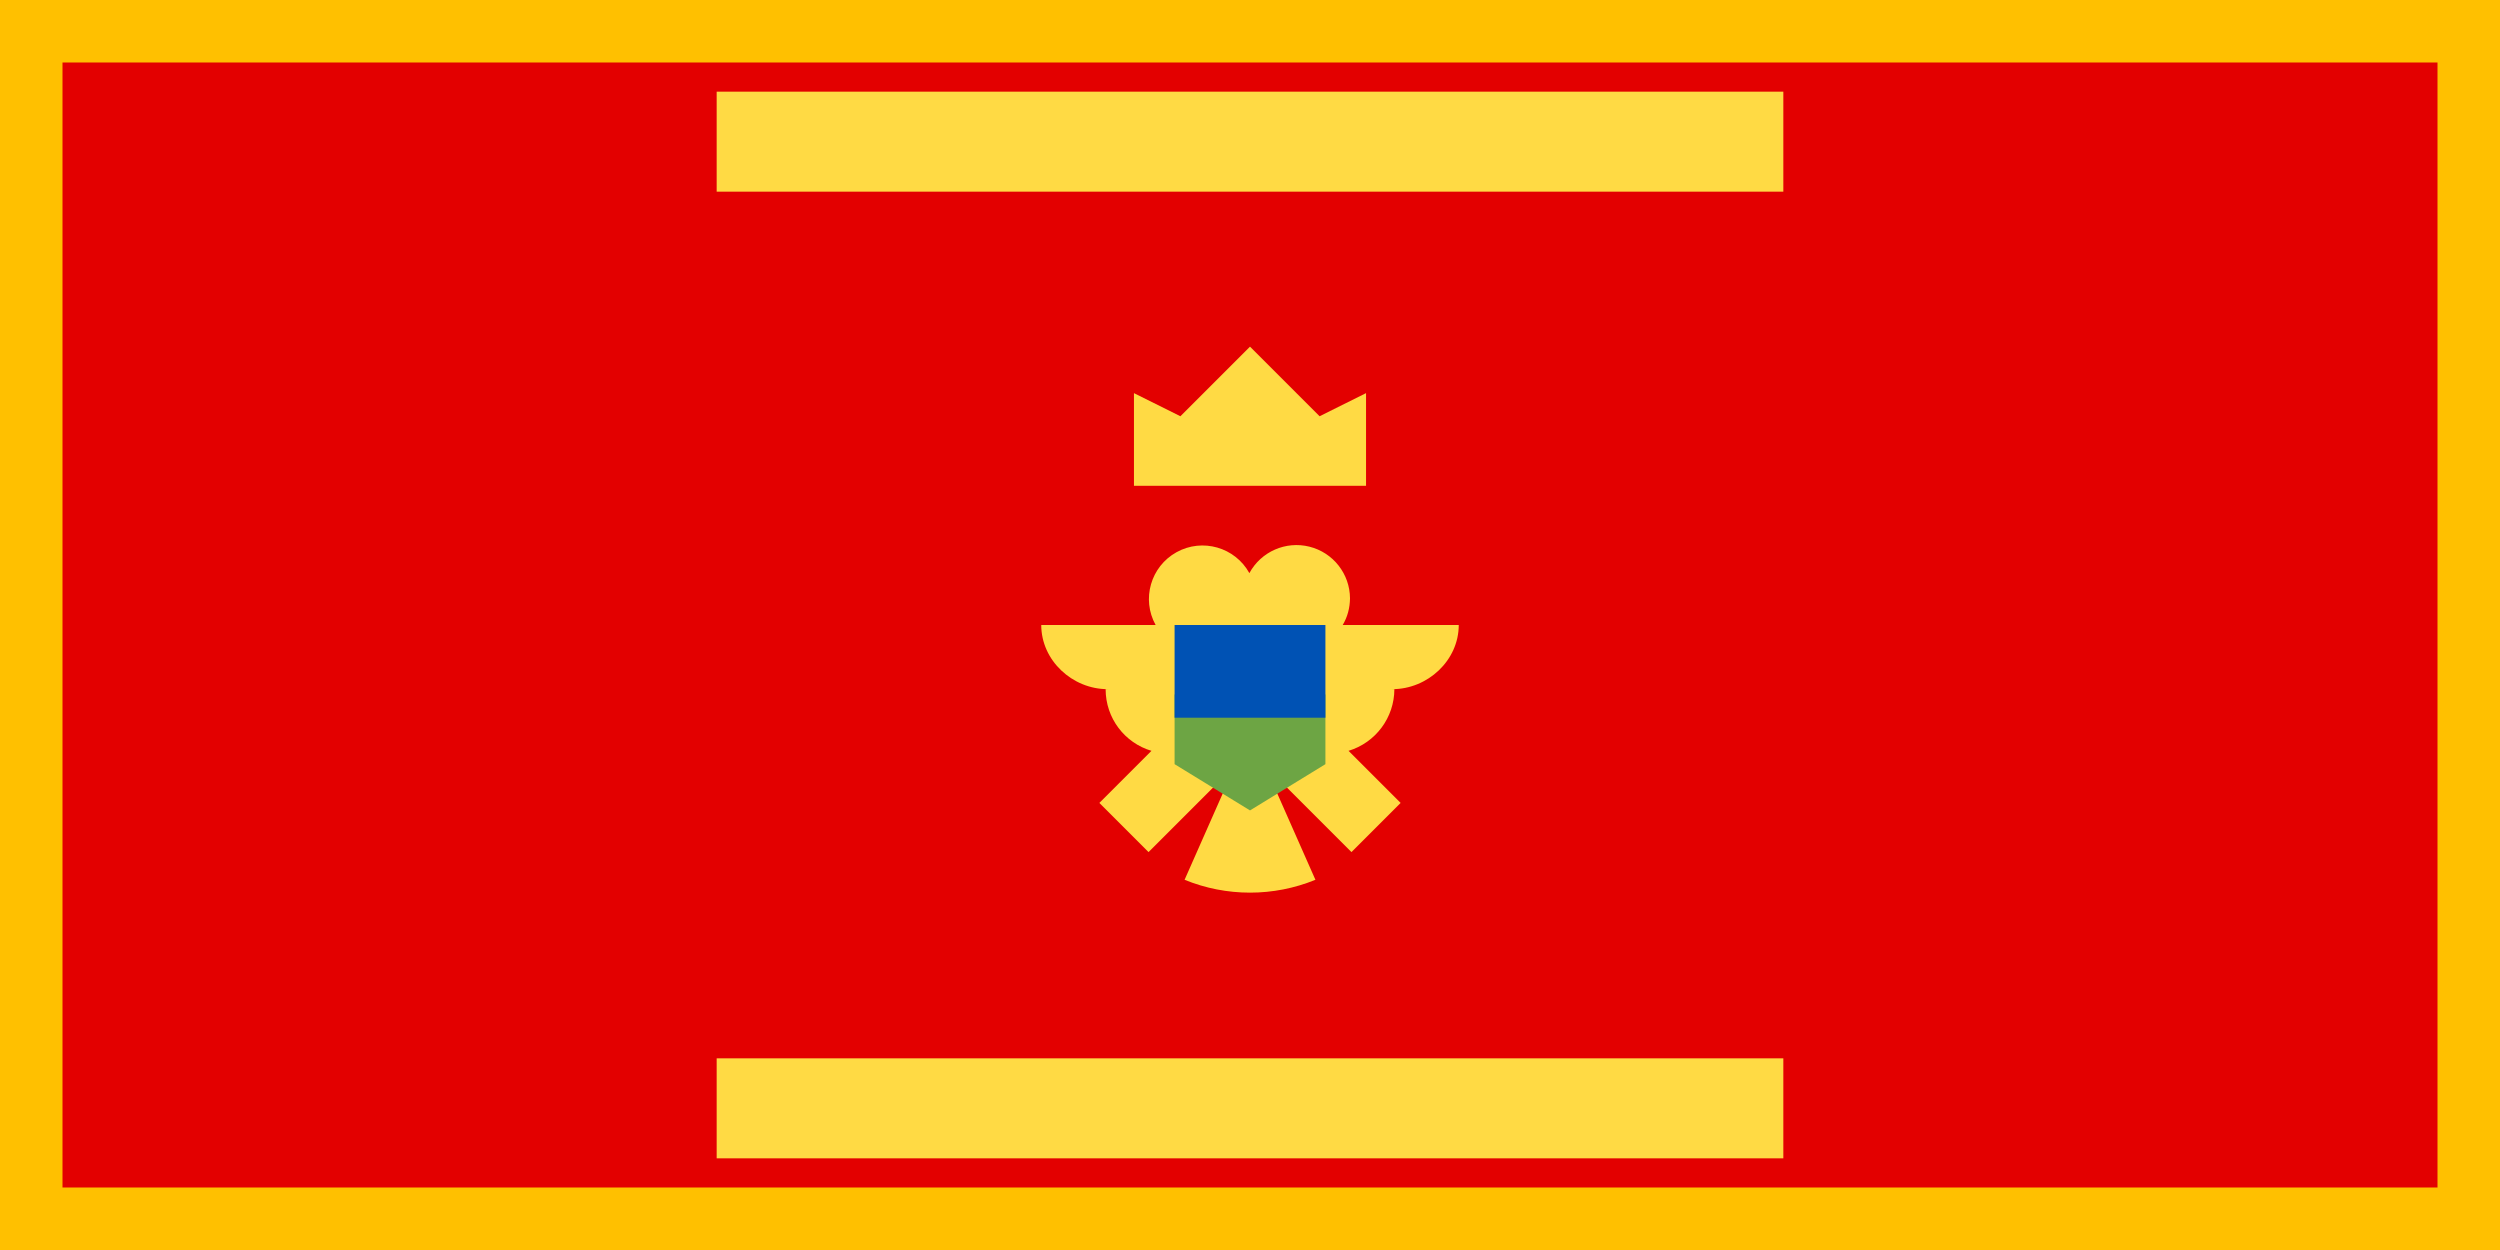
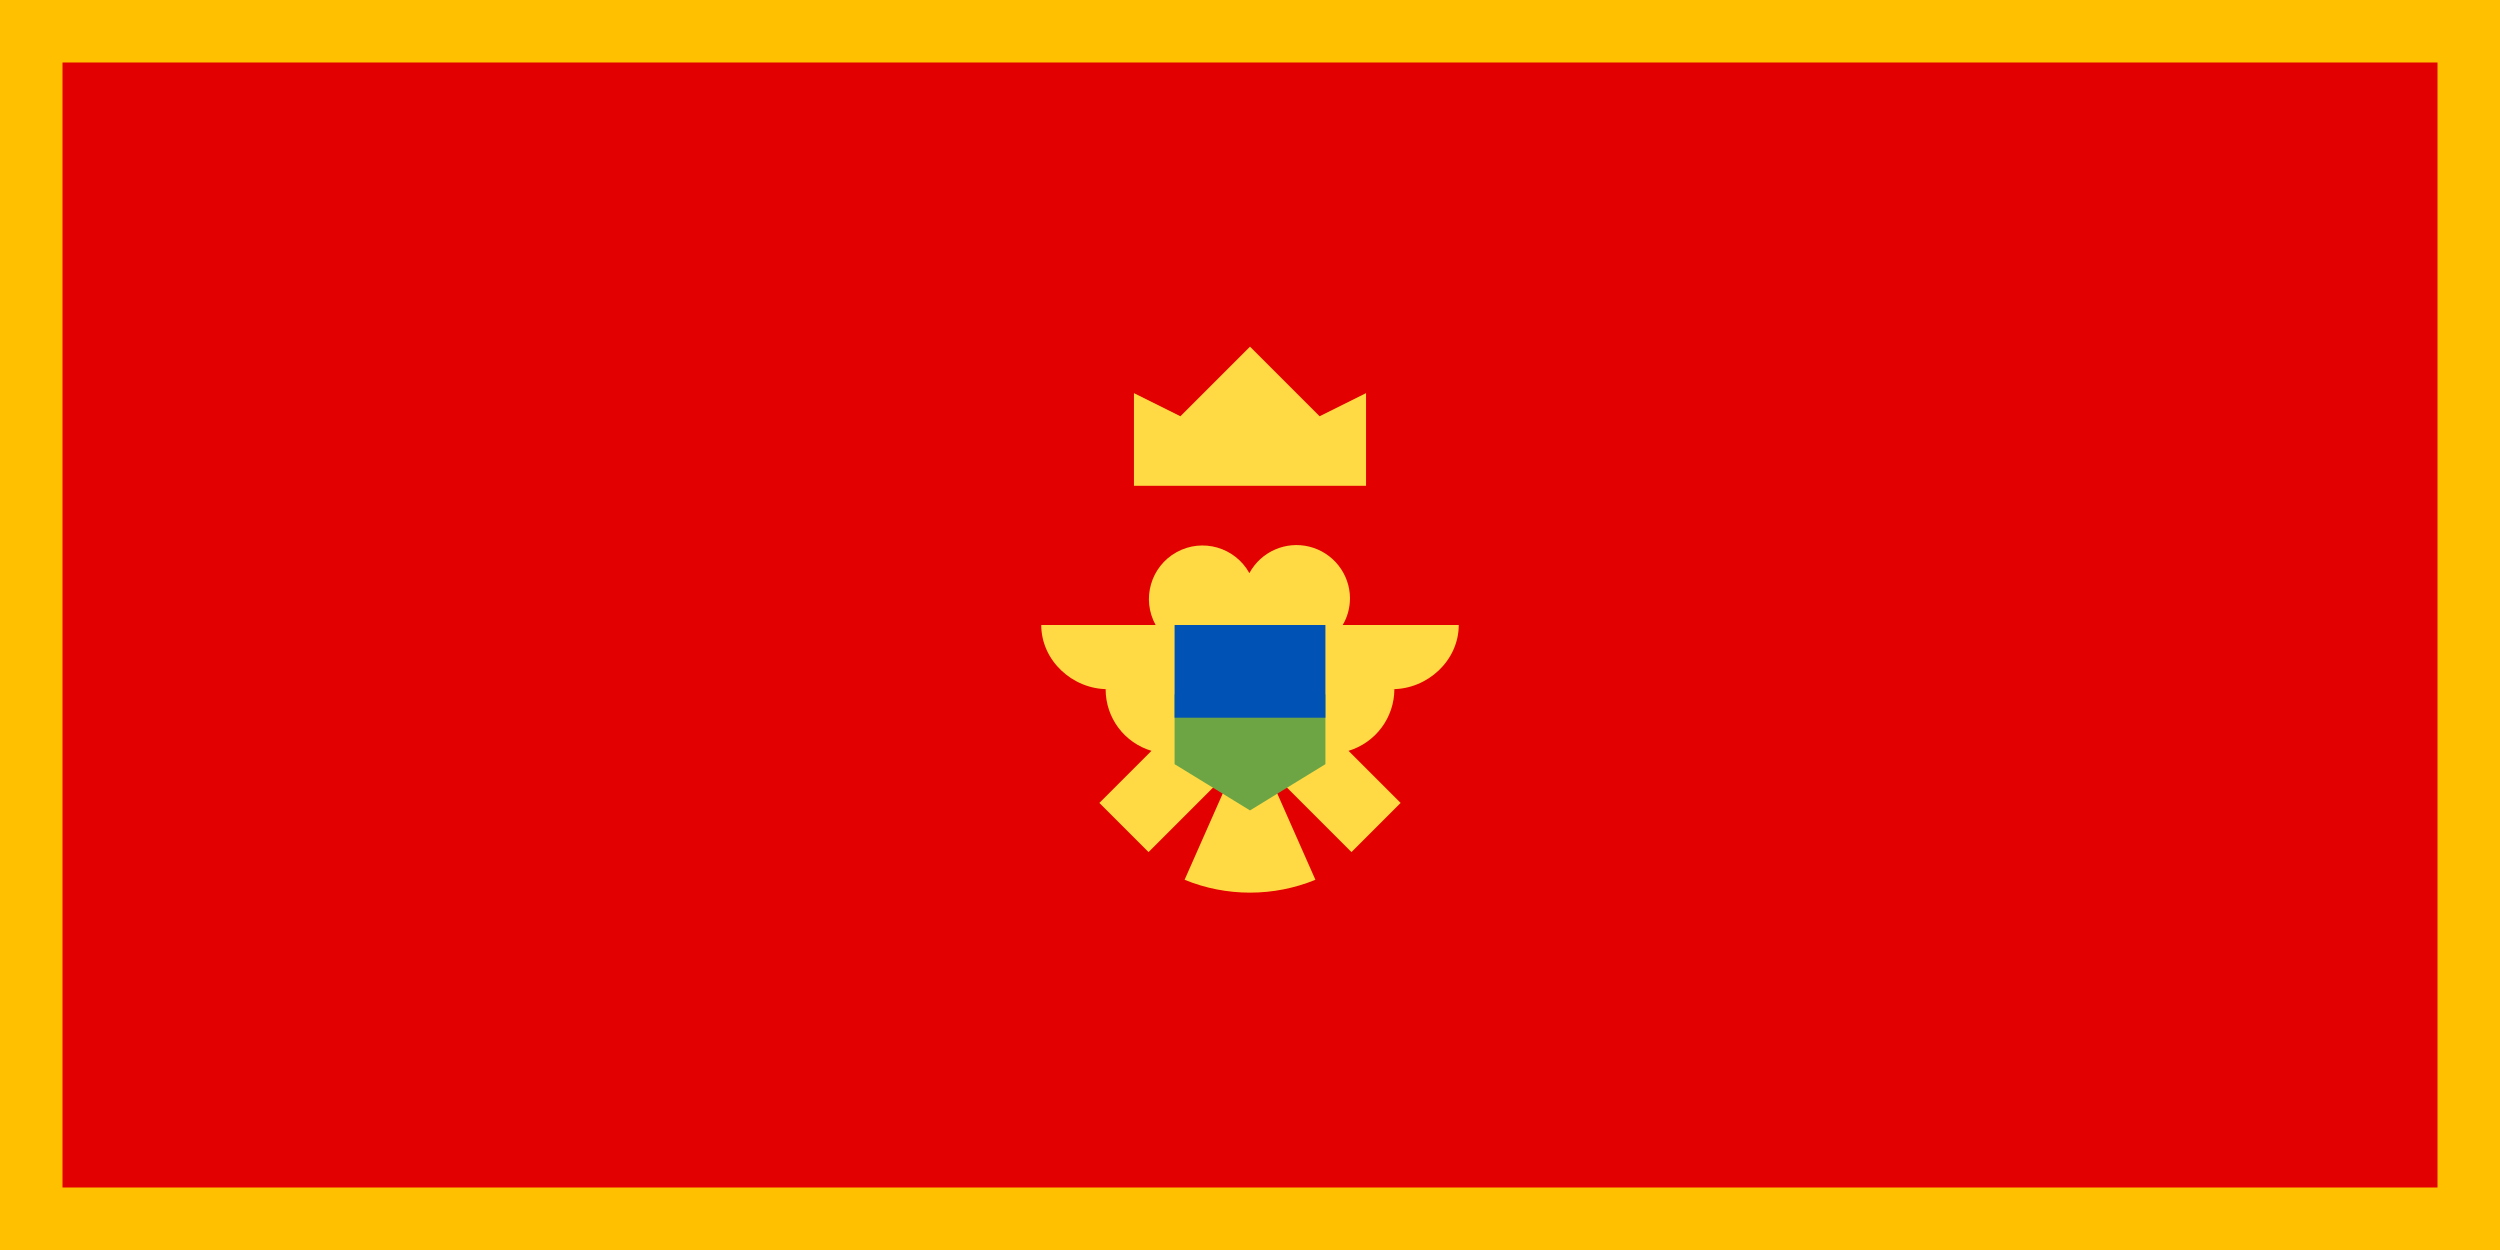
<svg xmlns="http://www.w3.org/2000/svg" width="1200" height="600">
  <path fill="#FFC000" d="M0 0h1200v600H0z" />
  <path fill="#E30000" d="M30 30h1140v540H30z" />
  <g transform="translate(344,44)">
-     <path fill="#FFDA44" d="M0 0h512v48H0zm0 464h512v48H0zm200.3-274.8h111.4v-44.5l-22.3 11.1-33.4-33.4-33.4 33.4-22.3-11.1zM356.2 256h-55.7q3.4-5.7 3.5-12.8a25.7 25.7 0 0 0-48.3-12.1 25.7 25.7 0 1 0-45 24.9h-54.9c0 17 14.9 30.8 31.9 30.8h-1c0 14 9.2 25.8 22 29.6l-25 25 23.6 23.6 33.5-33.5q2 .8 4 1.1l-20.2 45.7a83 83 0 0 0 62.8 0l-20.2-45.7q2-.3 4-1.1l33.5 33.5 23.6-23.6-25-25a31 31 0 0 0 22-29.6h-1c17 0 31.9-13.8 31.9-30.8" />
+     <path fill="#FFDA44" d="M200.3 189.2h111.4v-44.5l-22.3 11.1-33.4-33.4-33.4 33.4-22.3-11.1zM356.2 256h-55.7q3.4-5.7 3.5-12.8a25.7 25.7 0 0 0-48.3-12.1 25.7 25.7 0 1 0-45 24.9h-54.9c0 17 14.9 30.8 31.9 30.8h-1c0 14 9.2 25.8 22 29.6l-25 25 23.6 23.6 33.5-33.5q2 .8 4 1.1l-20.2 45.7a83 83 0 0 0 62.8 0l-20.2-45.7q2-.3 4-1.1l33.5 33.5 23.6-23.6-25-25a31 31 0 0 0 22-29.6h-1c17 0 31.9-13.8 31.9-30.8" />
    <path fill="#6DA544" d="m256 272.7-36.2 16.7v33.4L256 345l36.2-22.2v-33.4z" />
    <path fill="#0052B4" d="M219.8 256h72.4v44.5h-72.4z" />
  </g>
</svg>
